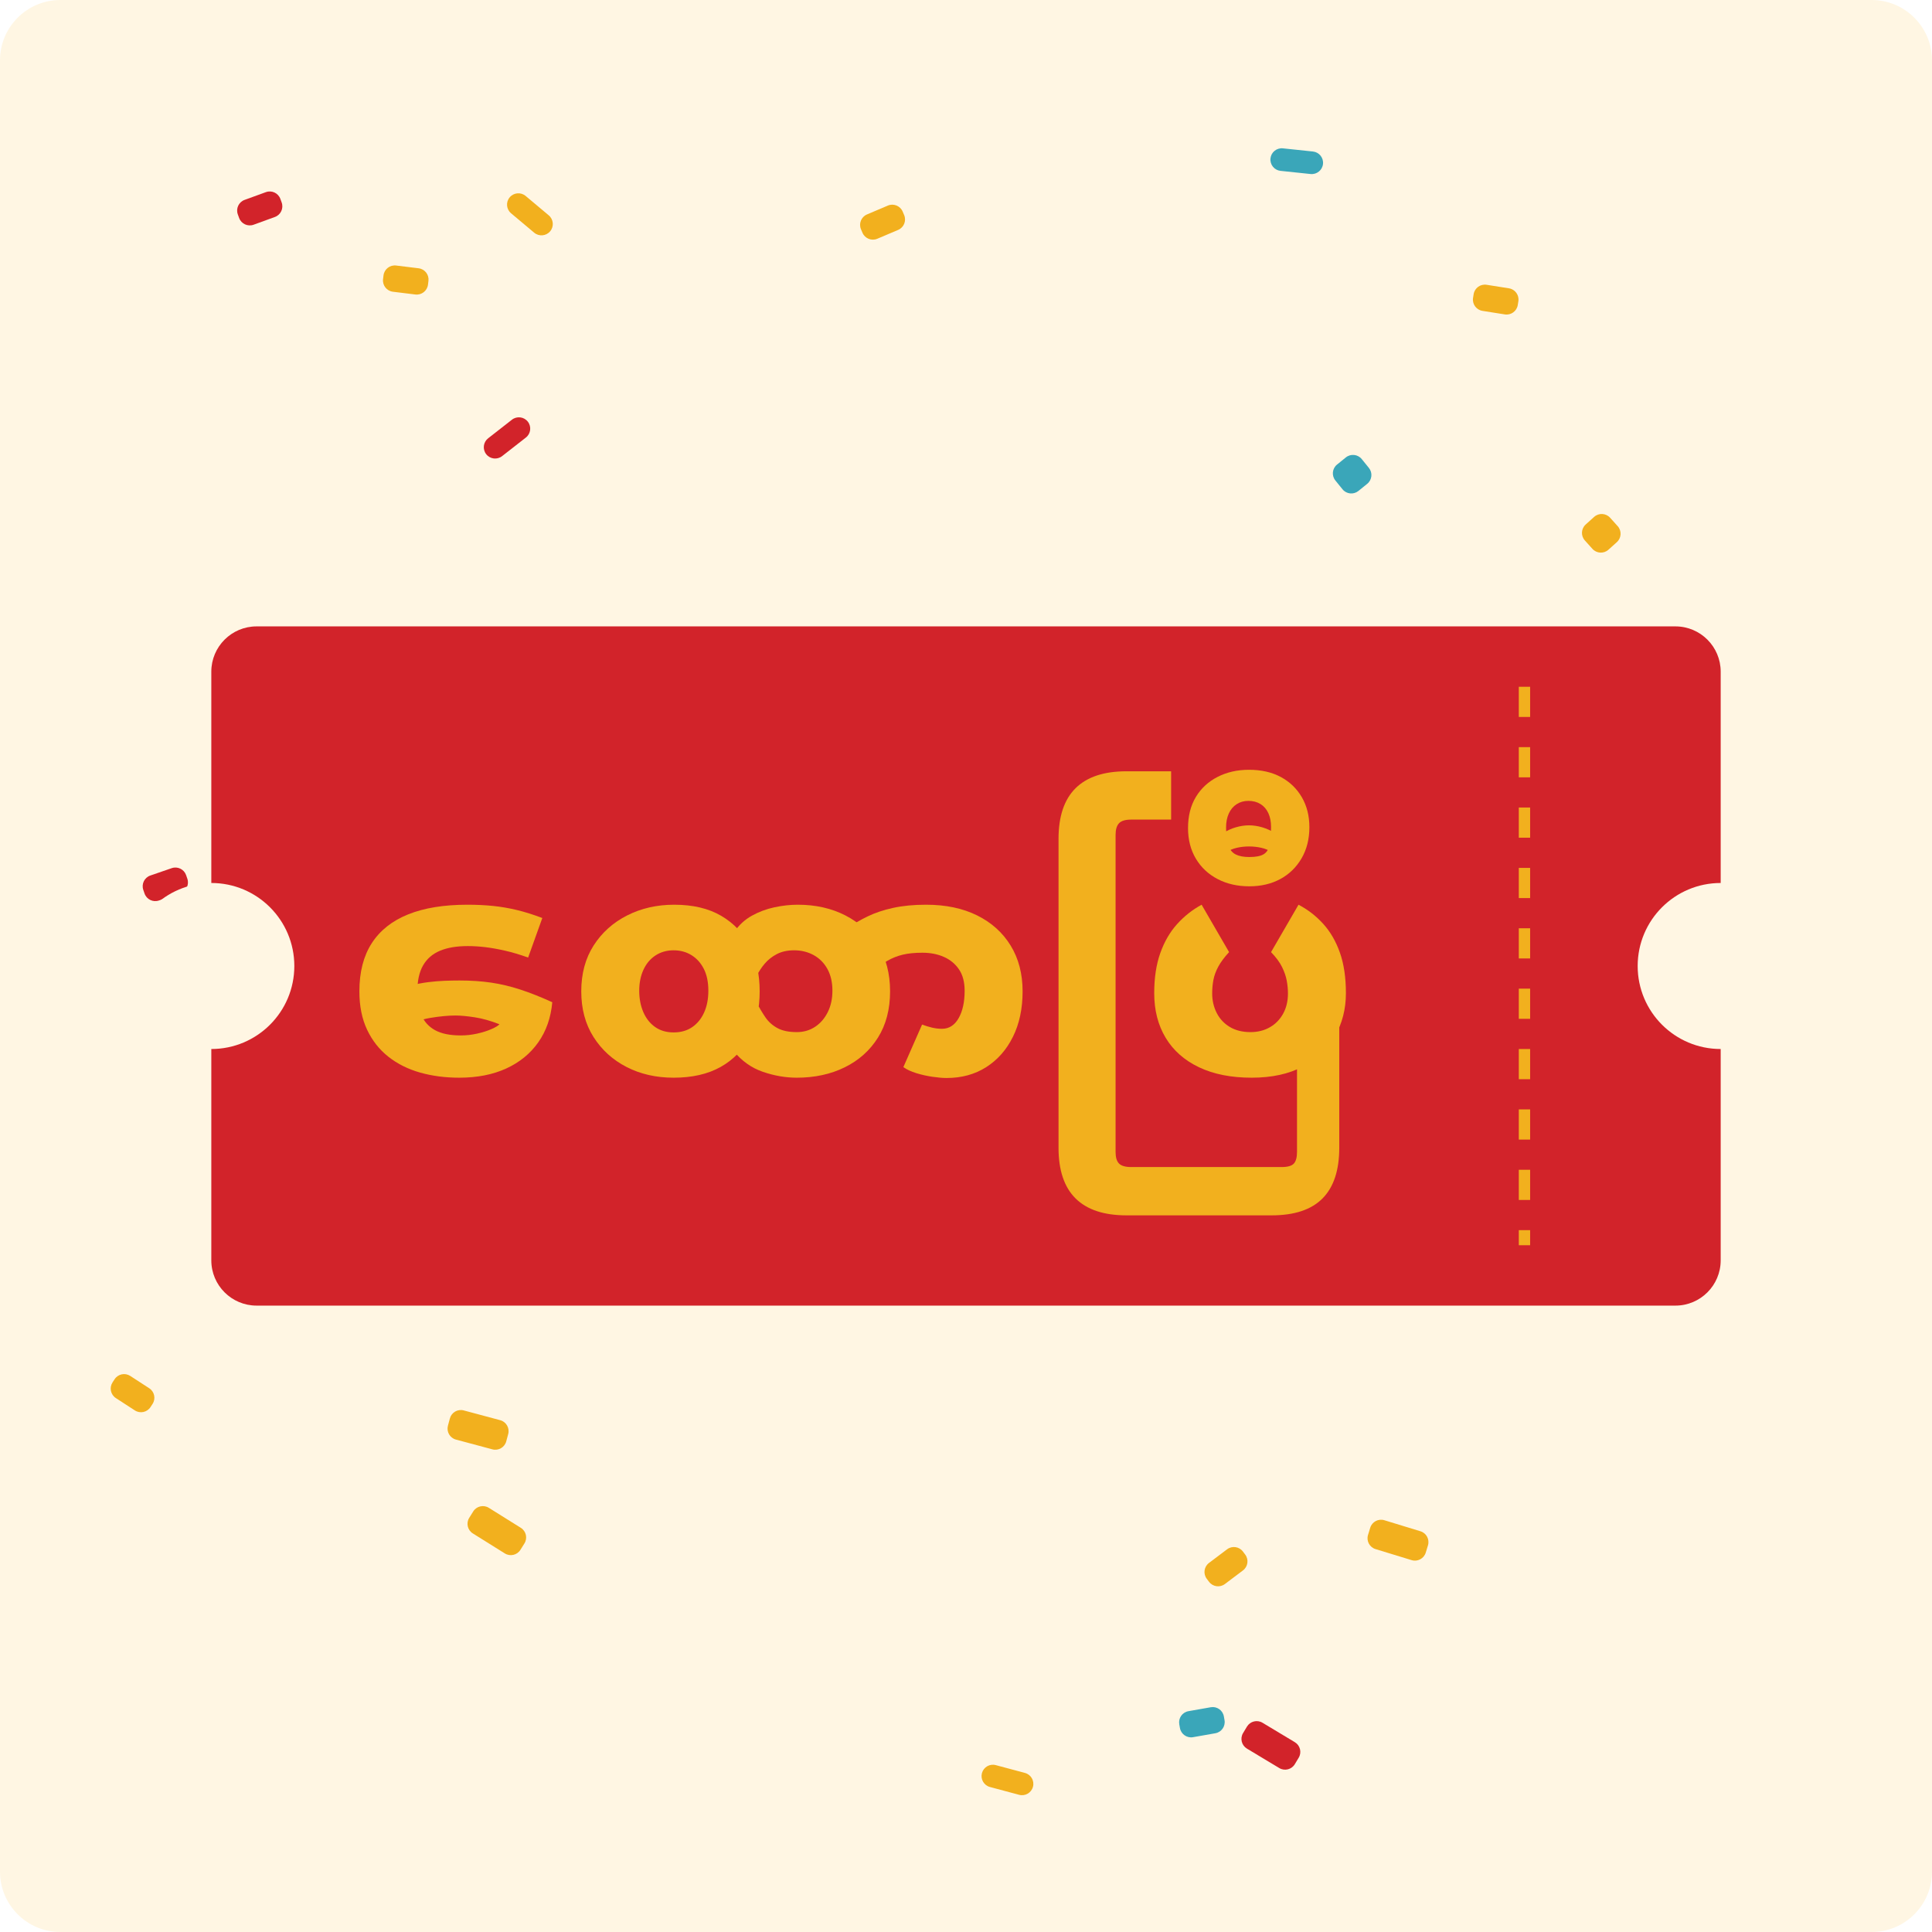
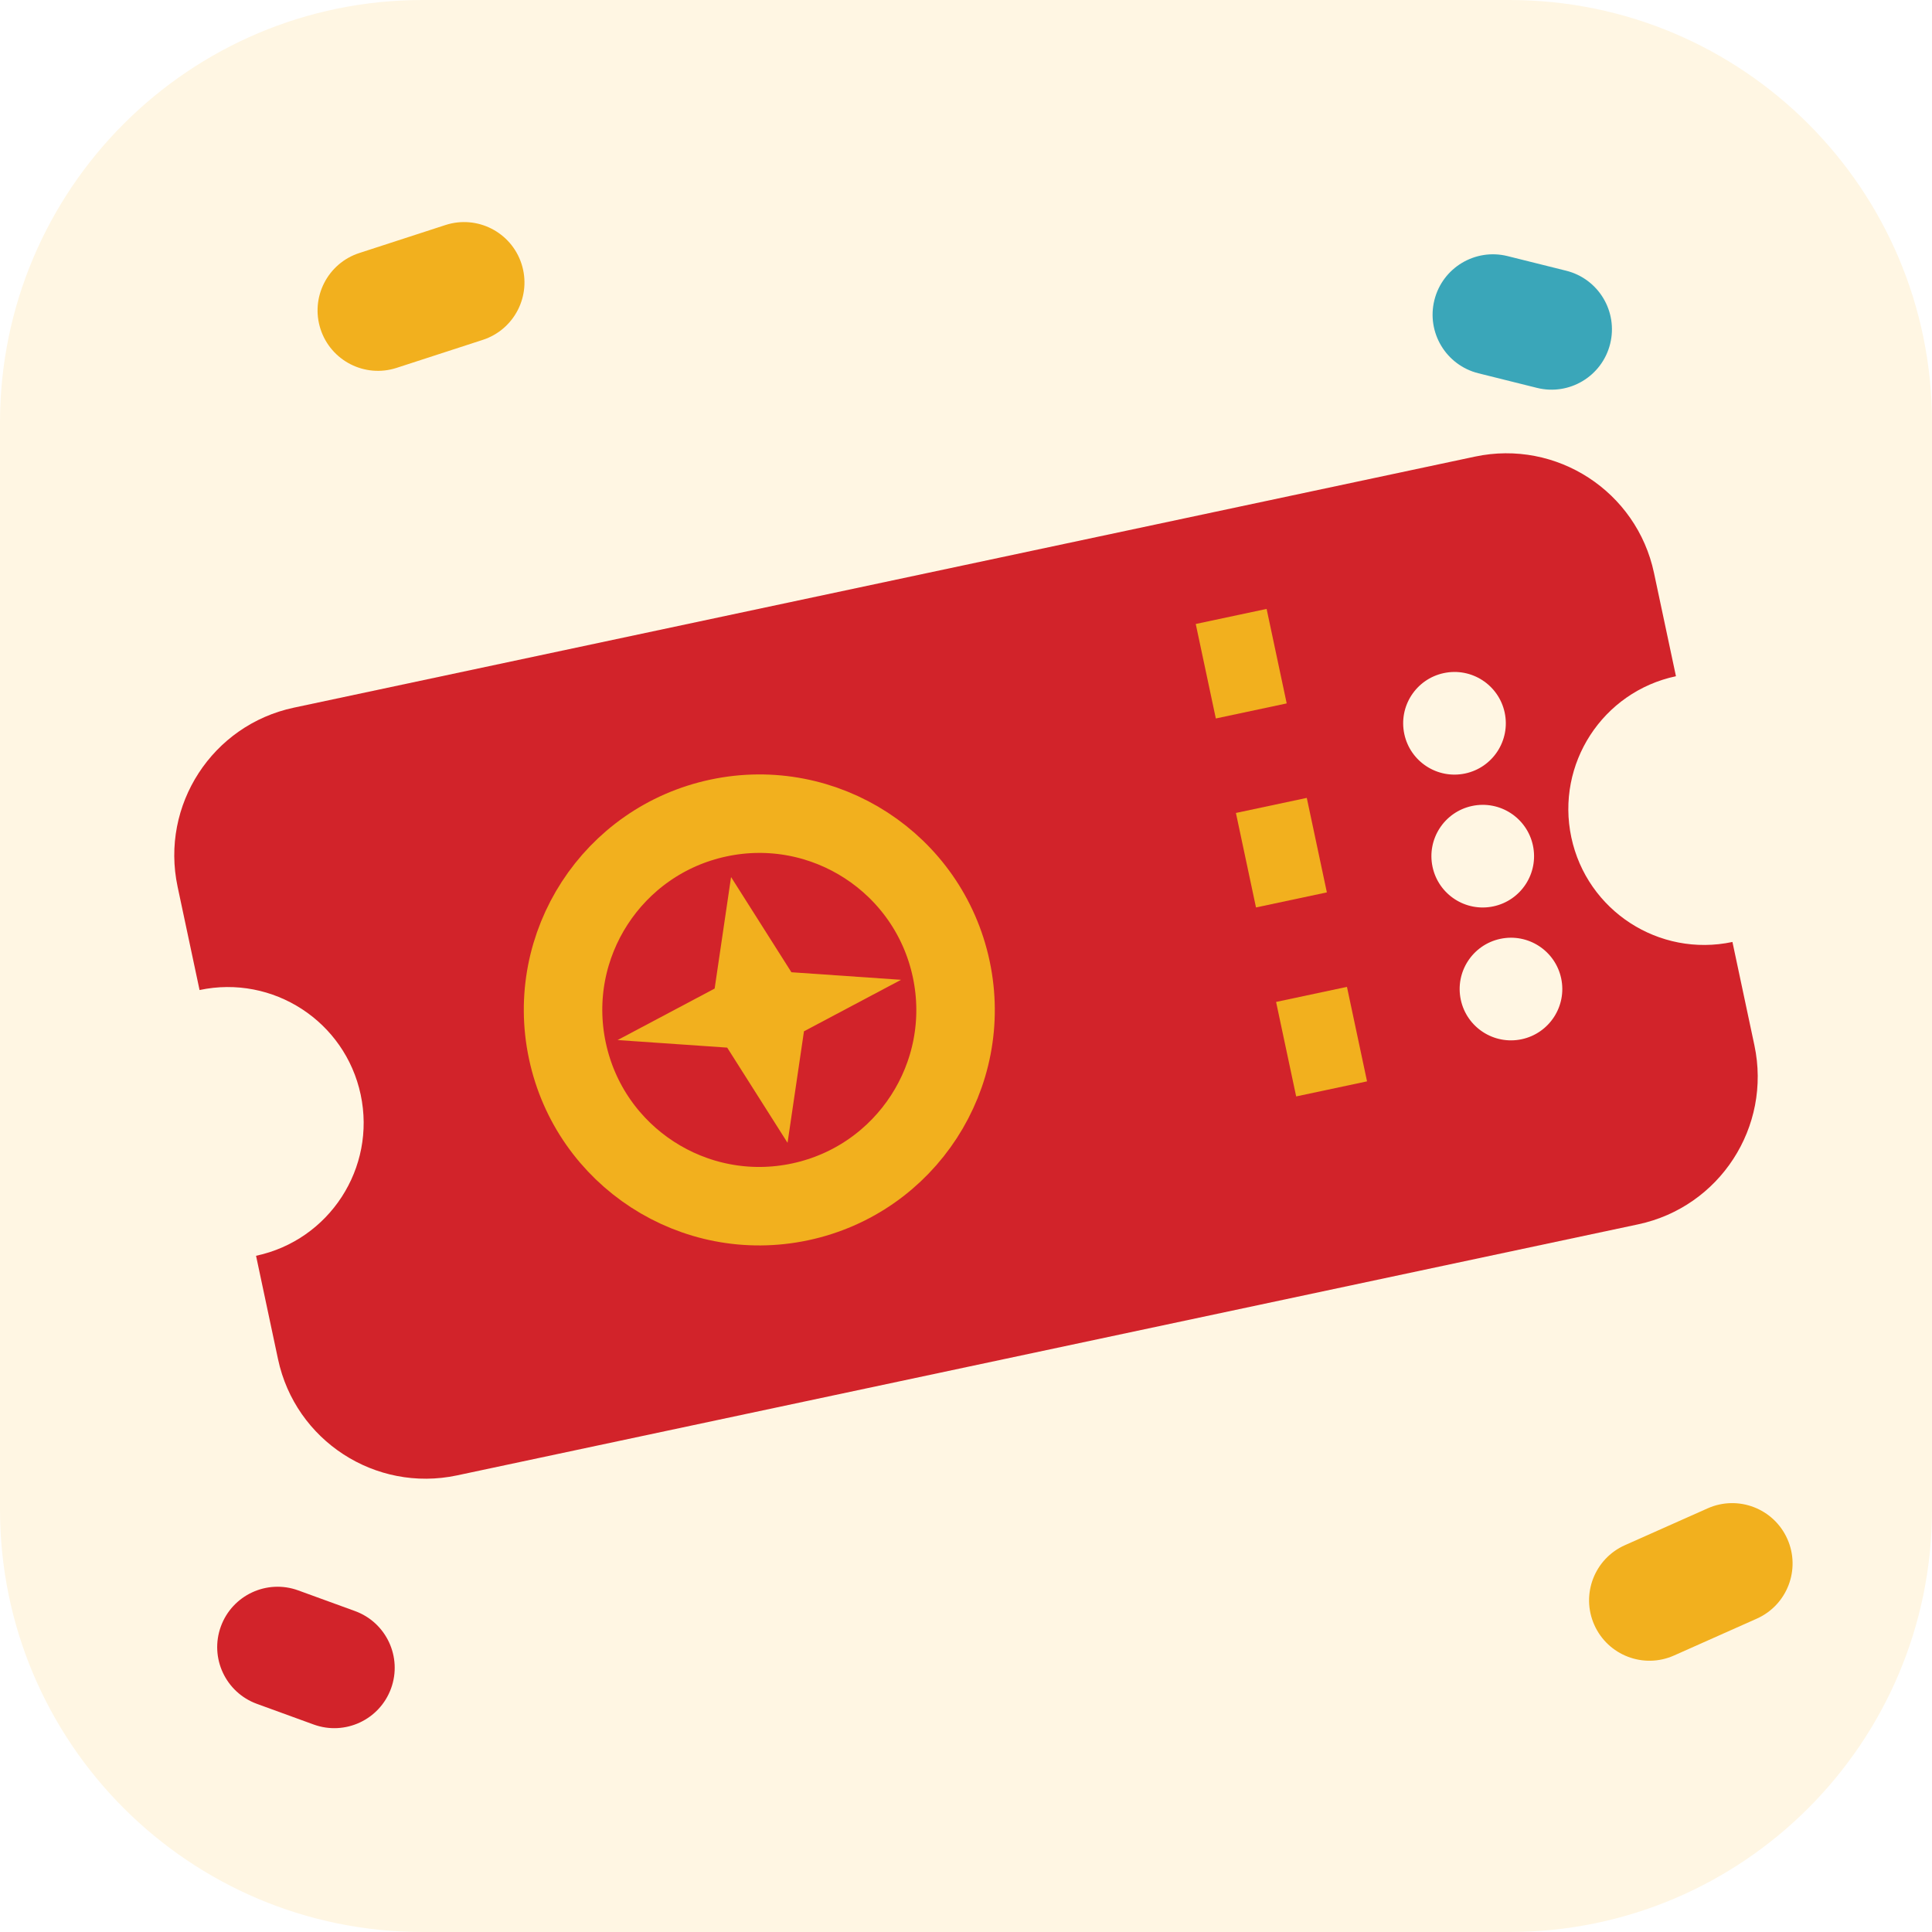
- <svg xmlns="http://www.w3.org/2000/svg" viewBox="0 0 512 512" width="512" height="512">
-   <rect width="512" height="512" rx="16" fill="#FFF6E3" />
-   <rect x="261" y="467" width="14" height="6" rx="3" fill="#F2B01E" transform="rotate(15 261 467)" />
-   <rect x="127" y="118" width="14" height="6" rx="3" fill="#D2232A" transform="rotate(-38 127 118)" />
-   <rect x="102" y="70" width="12" height="7" rx="3" fill="#F2B01E" transform="rotate(7 102 70)" />
-   <rect x="364" y="402" width="16" height="8" rx="3" fill="#F2B01E" transform="rotate(17 364 402)" />
-   <rect x="62" y="54" width="12" height="7" rx="3" fill="#D2232A" transform="rotate(-20 62 54)" />
-   <rect x="337" y="39" width="14" height="6" rx="3" fill="#3AA6B9" transform="rotate(6 337 39)" />
-   <rect x="332" y="455" width="16" height="8" rx="3" fill="#D2232A" transform="rotate(31 332 455)" />
-   <rect x="32" y="363" width="12" height="7" rx="3" fill="#F2B01E" transform="rotate(33 32 363)" />
-   <rect x="312" y="454" width="12" height="7" rx="3" fill="#3AA6B9" transform="rotate(-10 312 454)" />
-   <rect x="418" y="141" width="9" height="9" rx="3" fill="#F2B01E" transform="rotate(-42 418 141)" />
-   <rect x="318" y="416" width="12" height="7" rx="3" fill="#F2B01E" transform="rotate(-37 318 416)" />
-   <rect x="227" y="58" width="12" height="7" rx="3" fill="#F2B01E" transform="rotate(-23 227 58)" />
-   <rect x="137" y="50" width="14" height="6" rx="3" fill="#F2B01E" transform="rotate(40 137 50)" />
-   <rect x="352" y="125" width="9" height="9" rx="3" fill="#3AA6B9" transform="rotate(-39 352 125)" />
-   <rect x="37" y="233" width="12" height="7" rx="3" fill="#D2232A" transform="rotate(-19 37 233)" />
-   <rect x="391" y="75" width="12" height="7" rx="3" fill="#F2B01E" transform="rotate(9 391 75)" />
-   <rect x="120" y="373" width="16" height="8" rx="3" fill="#F2B01E" transform="rotate(15 120 373)" />
-   <rect x="127" y="398" width="16" height="8" rx="3" fill="#F2B01E" transform="rotate(32 127 398)" />
-   <rect x="56" y="166" width="400" height="180" rx="12" fill="#D2232A" />
-   <circle cx="56" cy="256.0" r="22" fill="#FFF6E3" />
-   <circle cx="456" cy="256.0" r="22" fill="#FFF6E3" />
-   <line x1="404" y1="182" x2="404" y2="330" stroke="#F2B01E" stroke-width="3" stroke-dasharray="8 8" />
-   <g fill="#F2B01E">
-     <path transform="translate(91.48,284.80) scale(0.08,-0.08)" d="M378 -10Q308 -10 248.0 7.0Q188 24 143.0 59.5Q98 95 72.5 149.0Q47 203 47 276Q47 372 88.0 435.5Q129 499 208.5 531.0Q288 563 405 563Q450 563 489.5 559.0Q529 555 568.5 545.5Q608 536 653 519L606 388Q564 403 528.5 411.0Q493 419 463.5 422.5Q434 426 406 426Q351 426 314.0 410.5Q277 395 258.0 362.0Q239 329 239 275Q239 230 252.5 197.5Q266 165 297.5 147.5Q329 130 383 130Q410 130 437.0 136.0Q464 142 484.5 151.0Q505 160 511 167Q468 184 429.5 190.0Q391 196 365 196Q348 196 326.5 194.0Q305 192 281.5 188.0Q258 184 235 176L216 295Q247 303 275.0 306.5Q303 310 329.0 311.0Q355 312 379 312Q435 312 483.0 305.0Q531 298 580.0 282.0Q629 266 686 240Q679 163 639.5 107.0Q600 51 533.5 20.5Q467 -10 378 -10Z" />
-     <path transform="translate(150.20,284.80) scale(0.08,-0.08)" d="M354 -10Q267 -10 198.0 25.5Q129 61 88.5 125.0Q48 189 48 276Q48 364 89.0 428.0Q130 492 200.0 527.5Q270 563 356 563Q449 563 512.0 526.0Q575 489 607.0 424.5Q639 360 639 276Q639 190 606.0 125.5Q573 61 509.5 25.5Q446 -10 354 -10ZM354 140Q390 140 415.5 157.5Q441 175 455.0 206.0Q469 237 469 278Q469 321 454.0 350.5Q439 380 413.0 396.0Q387 412 354 412Q320 412 294.0 395.0Q268 378 254.0 347.5Q240 317 240 278Q240 239 253.5 207.5Q267 176 292.5 158.0Q318 140 354 140ZM762 -10Q706 -10 649.5 9.5Q593 29 553 78L630 237Q643 212 658.0 190.0Q673 168 697.5 154.5Q722 141 762 141Q796 141 822.5 158.5Q849 176 864.5 207.0Q880 238 880 278Q880 320 863.5 350.0Q847 380 818.0 396.0Q789 412 753 412Q720 412 696.0 399.5Q672 387 655.5 367.5Q639 348 628 325L555 473Q578 507 613.0 526.5Q648 546 688.0 554.5Q728 563 765 563Q854 563 923.0 527.5Q992 492 1031.5 428.0Q1071 364 1071 276Q1071 187 1031.0 123.0Q991 59 921.0 24.5Q851 -10 762 -10Z" />
-     <path transform="translate(239.80,284.80) scale(0.08,-0.08)" d="M138 -11Q119 -11 91.5 -7.0Q64 -3 38.0 5.0Q12 13 -5 25L57 166Q73 160 89.5 156.0Q106 152 123 152Q158 152 178.0 187.0Q198 222 198 278Q198 321 179.5 348.5Q161 376 129.5 390.0Q98 404 58 404Q20 404 -7.0 397.5Q-34 391 -57.5 377.5Q-81 364 -108 344L-190 485Q-161 506 -124.0 524.0Q-87 542 -39.0 552.5Q9 563 70 563Q168 563 239.5 527.5Q311 492 350.5 427.5Q390 363 390 276Q390 190 358.0 125.5Q326 61 269.5 25.0Q213 -11 138 -11Z" />
-     <path transform="translate(275.00,284.80) scale(0.08,-0.08)" d="M294 -466Q182 -466 125.5 -410.0Q69 -354 69 -242V781Q69 893 125.5 949.0Q182 1005 294 1005H442V845H310Q281 845 269.5 833.0Q258 821 258 794V-256Q258 -283 269.5 -294.5Q281 -306 310 -306H808Q838 -306 848.5 -294.5Q859 -283 859 -256V179H999V-242Q999 -354 943.5 -410.0Q888 -466 775 -466Z" />
-     <path transform="translate(302.04,284.80) scale(0.08,-0.08)" d="M371 -10Q269 -10 196.5 24.5Q124 59 86.0 122.0Q48 185 48 270Q48 346 68.0 402.5Q88 459 123.5 498.5Q159 538 205 563L296 406Q272 380 260.0 357.5Q248 335 244.0 313.5Q240 292 240 269Q240 234 255.0 204.5Q270 175 298.5 158.0Q327 141 367 141Q403 141 431.0 157.0Q459 173 475.0 202.0Q491 231 491 269Q491 290 487.0 311.5Q483 333 471.5 356.5Q460 380 435 406L526 563Q572 539 607.5 500.0Q643 461 663.0 404.5Q683 348 683 270Q683 191 646.5 127.5Q610 64 540.5 27.0Q471 -10 371 -10Z" />
-     <path transform="translate(356.60,284.80) scale(0.08,-0.08)" d="M-319 624Q-378 624 -424.0 648.0Q-470 672 -496.0 715.5Q-522 759 -522 817Q-522 877 -496.0 920.0Q-470 963 -424.0 986.5Q-378 1010 -320 1010Q-259 1010 -214.5 986.0Q-170 962 -145.0 919.0Q-120 876 -120 820Q-120 761 -146.0 716.5Q-172 672 -216.5 648.0Q-261 624 -319 624ZM-319 721Q-286 721 -271.0 730.5Q-256 740 -251.5 762.0Q-247 784 -247 821Q-247 847 -256.0 866.5Q-265 886 -282.0 896.5Q-299 907 -322 907Q-344 907 -361.0 896.0Q-378 885 -387.0 865.0Q-396 845 -396 819Q-396 781 -388.5 759.5Q-381 738 -364.0 729.5Q-347 721 -319 721ZM-408 799Q-386 813 -363.5 819.5Q-341 826 -320 826Q-299 826 -276.5 819.5Q-254 813 -232 799L-243 736Q-259 747 -279.0 751.5Q-299 756 -320 756Q-341 756 -360.5 751.5Q-380 747 -397 736Z" />
+ <svg xmlns="http://www.w3.org/2000/svg" viewBox="0 0 64 64" width="64" height="64">
+   <rect width="64" height="64" rx="14" fill="#FFF6E3" />
+   <rect x="10" y="9" width="7" height="4" rx="2" fill="#F2B01E" transform="rotate(-18 10 9)" />
+   <rect x="48" y="8" width="6" height="4" rx="2" fill="#3AA6B9" transform="rotate(14 48 8)" />
+   <rect x="52" y="52" width="7" height="4" rx="2" fill="#F2B01E" transform="rotate(-24 52 52)" />
+   <rect x="8" y="52" width="6" height="4" rx="2" fill="#D2232A" transform="rotate(20 8 52)" />
+   <g transform="rotate(-12 32 32)">
+     <rect x="7" y="19" width="50" height="26" rx="5" fill="#D2232A" />
+     <circle cx="7" cy="32" r="4.5" fill="#FFF6E3" />
+     <circle cx="57" cy="32" r="4.5" fill="#FFF6E3" />
+     <line x1="43" y1="22.5" x2="43" y2="41.5" stroke="#F2B01E" stroke-width="2.4" stroke-dasharray="3.2 3.2" />
+     <circle cx="25" cy="32" r="6.5" fill="none" stroke="#F2B01E" stroke-width="2.6" />
+     <path d="M25 27.5l1.3 3.5 3.5 1-3.5 1-1.3 3.5-1.3-3.5-3.5-1 3.5-1Z" fill="#F2B01E" />
+     <circle cx="49.5" cy="27.5" r="1.7" fill="#FFF6E3" />
+     <circle cx="49.5" cy="32" r="1.7" fill="#FFF6E3" />
+     <circle cx="49.5" cy="36.5" r="1.7" fill="#FFF6E3" />
  </g>
</svg>
